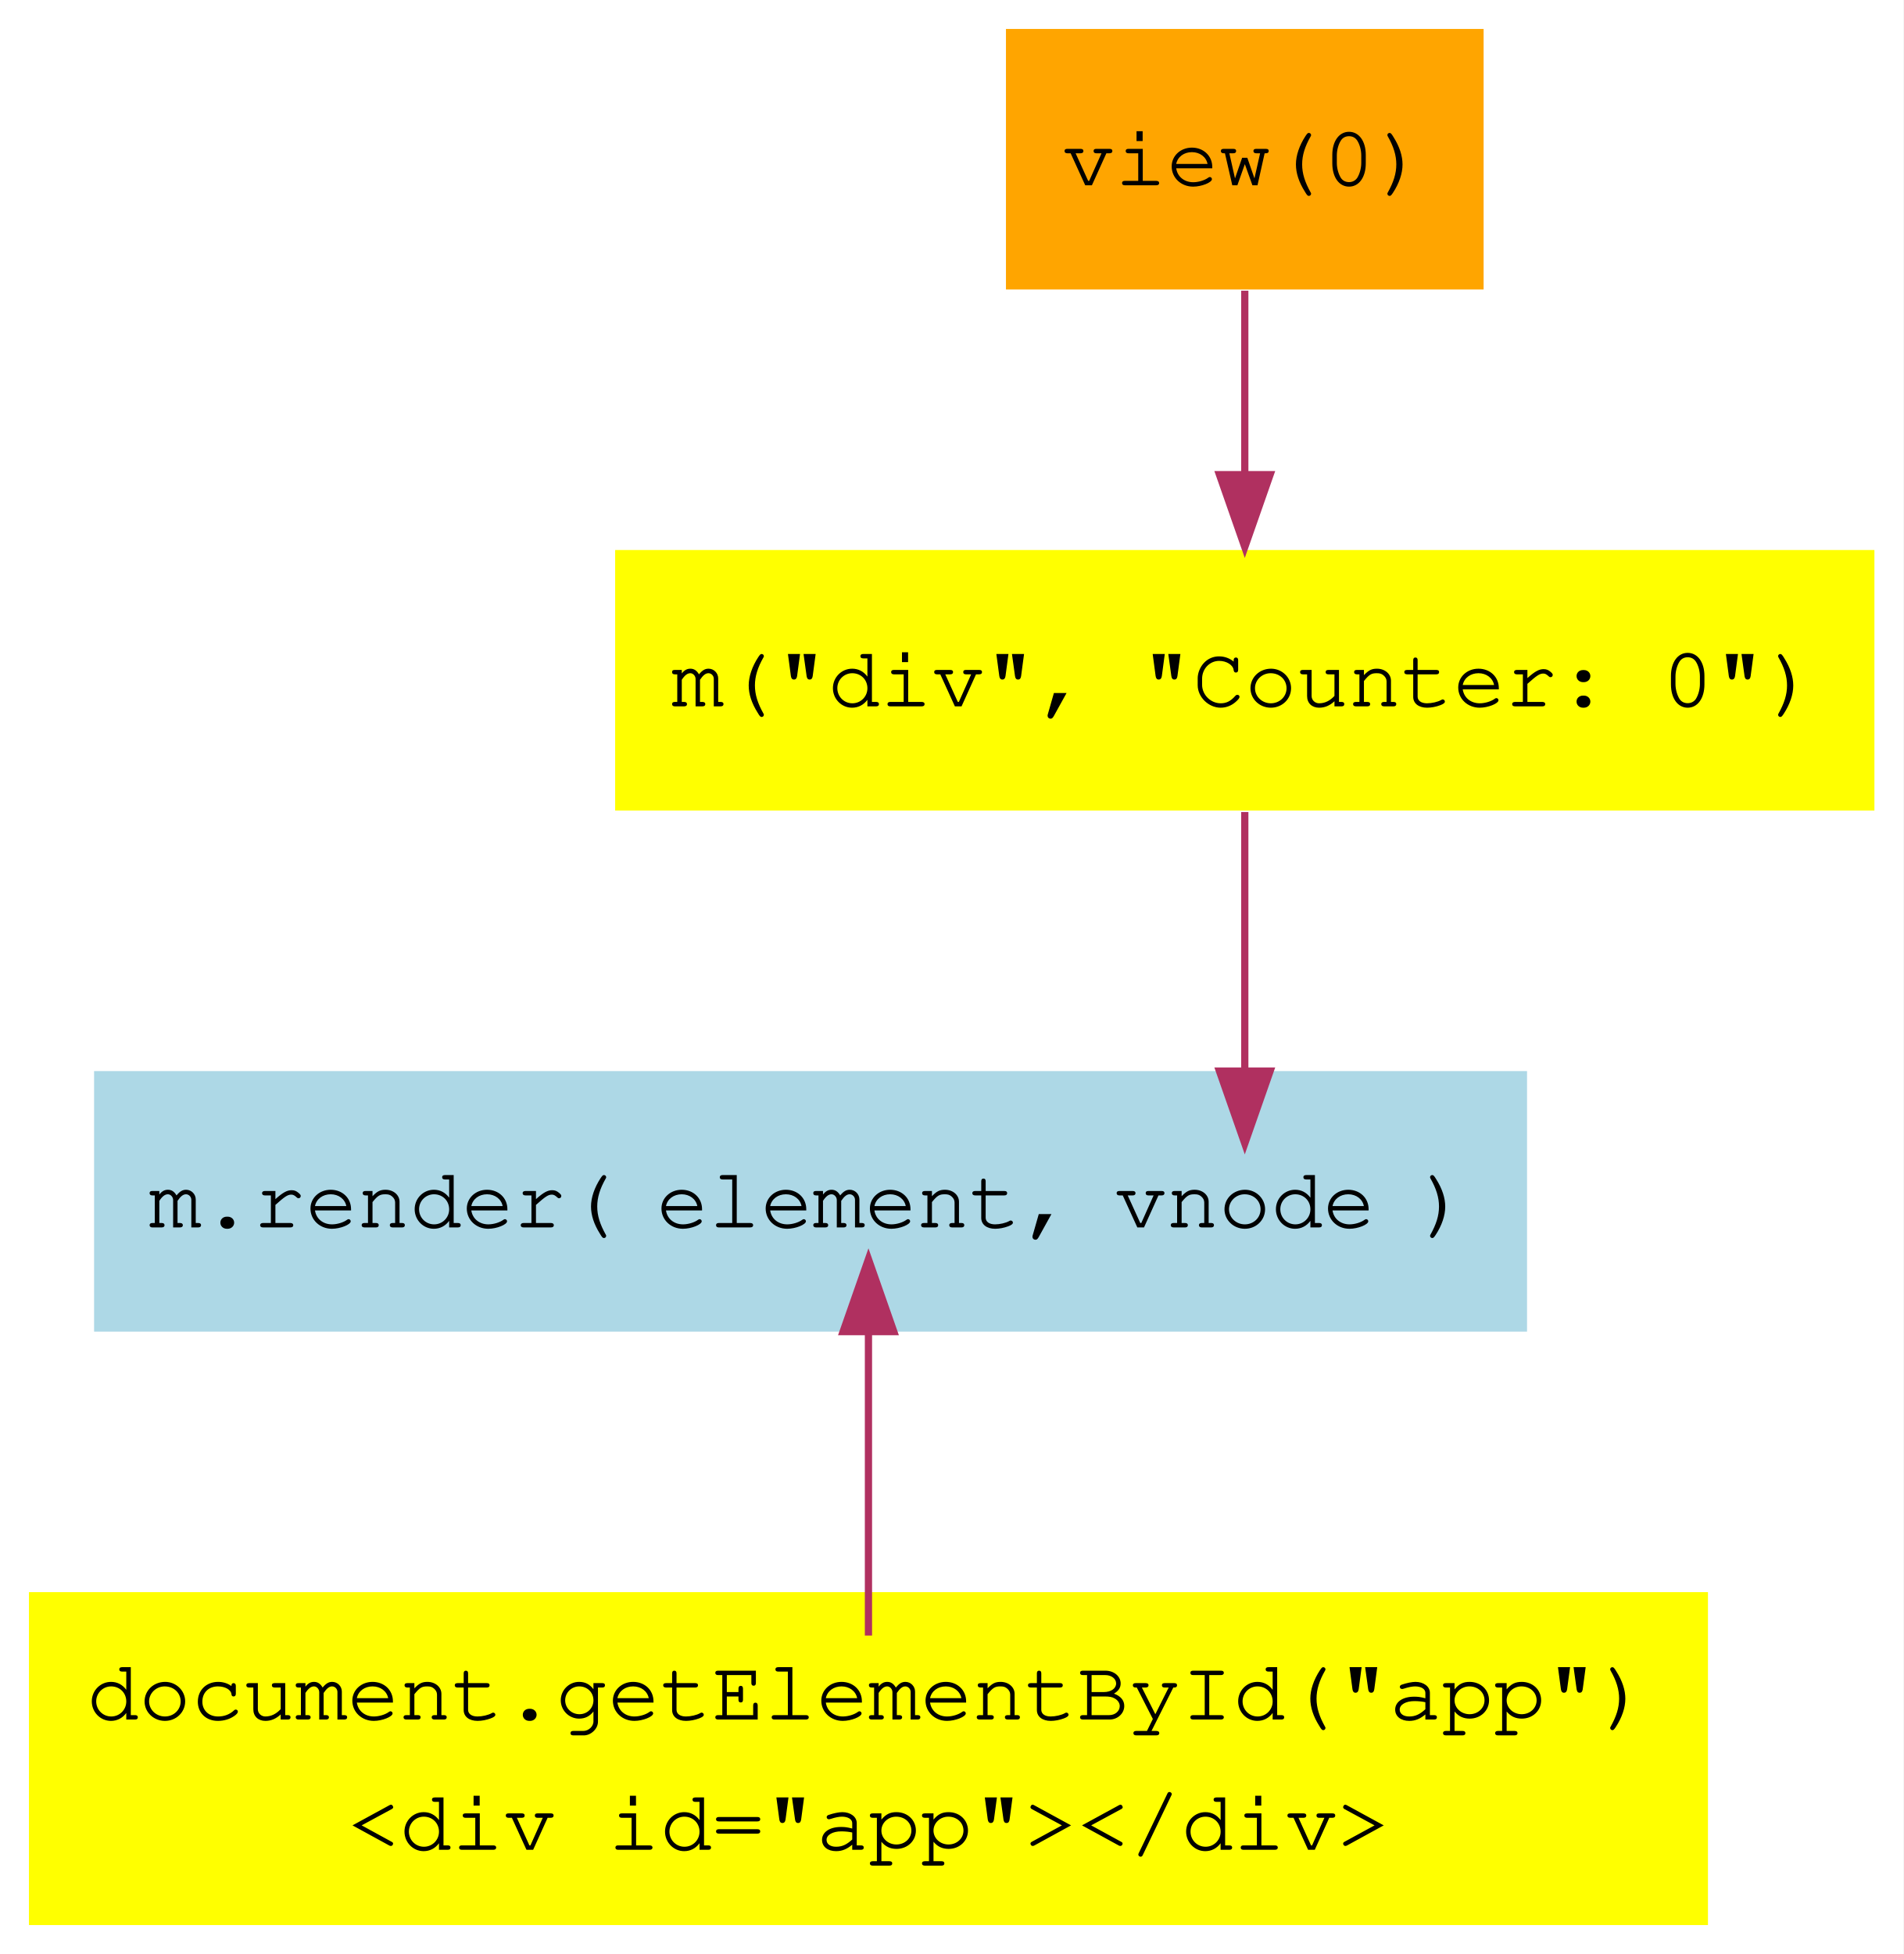
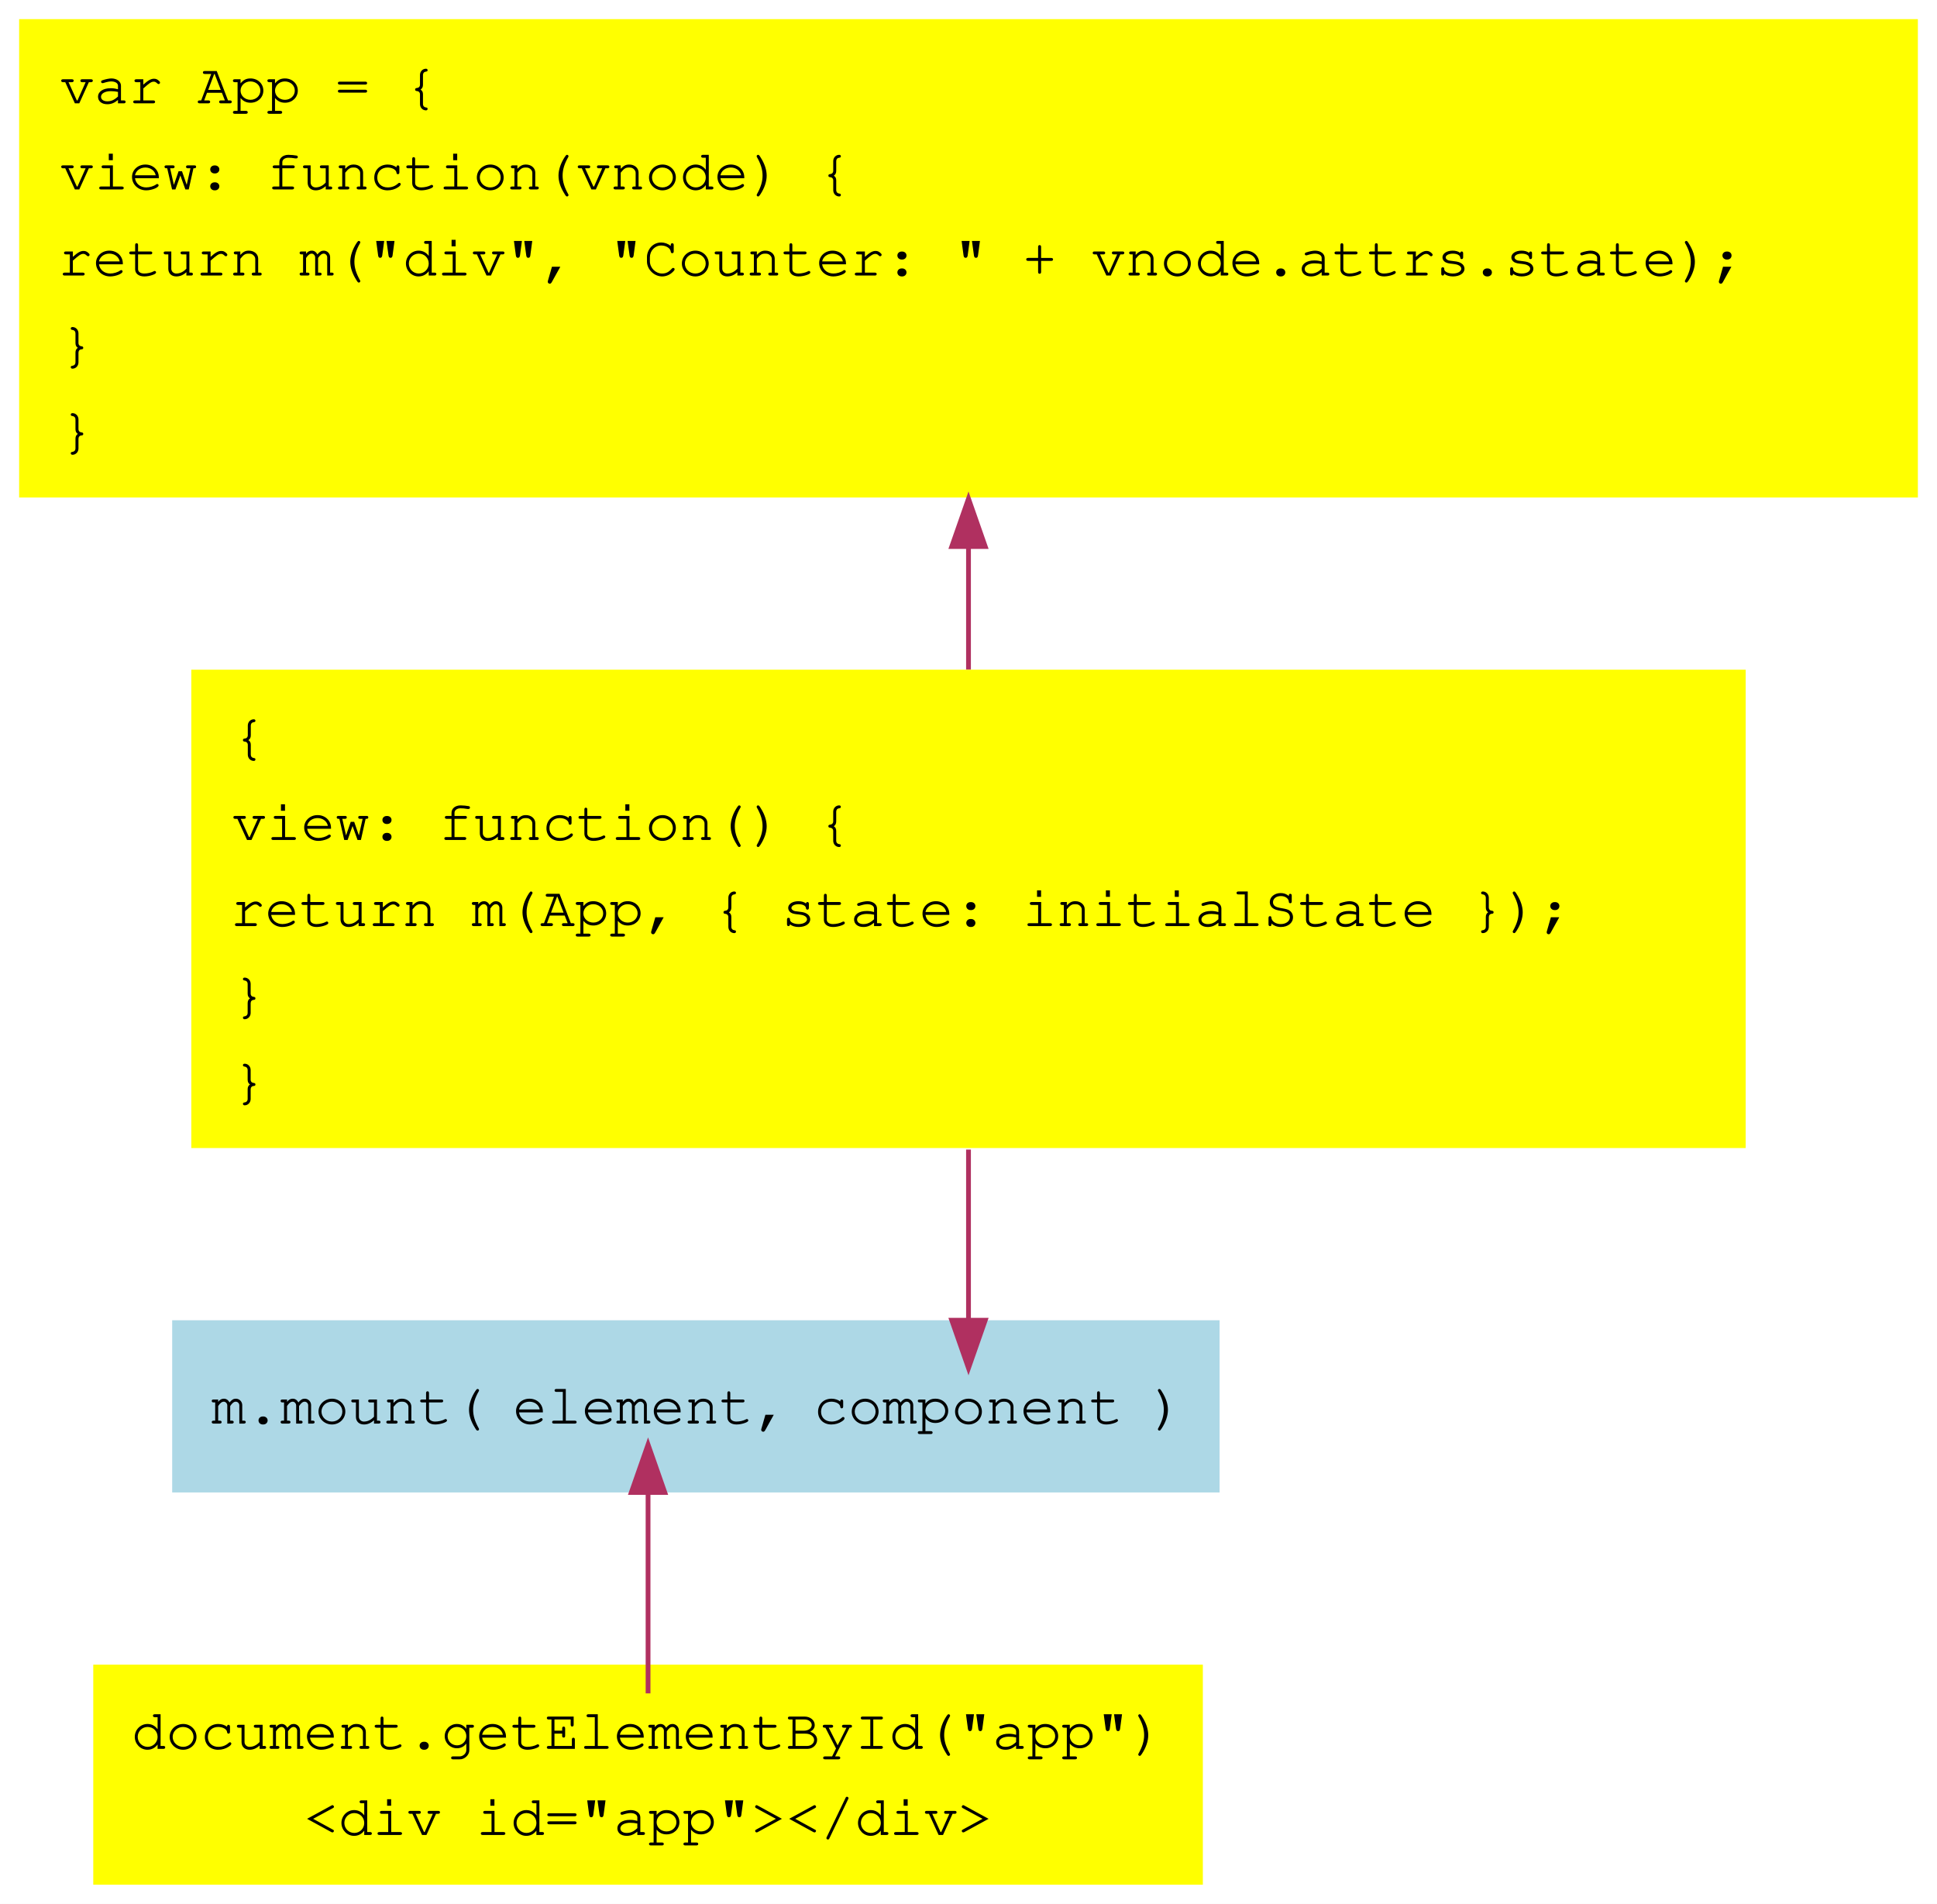
- <svg xmlns="http://www.w3.org/2000/svg" width="263pt" height="270pt" viewBox="0.00 0.00 263.00 270.00">
-   <g id="graph0" class="graph" transform="scale(1 1) rotate(0) translate(4 266)">
-     <polygon fill="#ffffff" stroke="transparent" points="-4,4 -4,-266 259,-266 259,4 -4,4" />
+ <svg xmlns="http://www.w3.org/2000/svg" width="405pt" height="398pt" viewBox="0.00 0.00 405.00 398.00">
+   <g id="graph0" class="graph" transform="scale(1 1) rotate(0) translate(4 394)">
+     <polygon fill="#ffffff" stroke="transparent" points="-4,4 -4,-394 401,-394 401,4 -4,4" />
    <g id="node1" class="node">
-       <polygon fill="#add8e6" stroke="transparent" points="207,-118 9,-118 9,-82 207,-82 207,-118" />
-       <text text-anchor="start" x="16.595" y="-96.4" font-family="Courier,monospace" font-size="12.00" fill="#000000">m.render(</text>
-       <text text-anchor="start" x="86.695" y="-96.4" font-family="Courier,monospace" font-size="12.00" fill="#000000">element,</text>
-       <text text-anchor="start" x="149.997" y="-96.4" font-family="Courier,monospace" font-size="12.00" fill="#000000">vnode</text>
-       <text text-anchor="start" x="191.899" y="-96.4" font-family="Courier,monospace" font-size="12.00" fill="#000000">)</text>
+       <polygon fill="#add8e6" stroke="transparent" points="251,-118 32,-118 32,-82 251,-82 251,-118" />
+       <text text-anchor="start" x="40.195" y="-96.4" font-family="Courier,monospace" font-size="12.00" fill="#000000">m.mount(</text>
+       <text text-anchor="start" x="103.195" y="-96.4" font-family="Courier,monospace" font-size="12.00" fill="#000000">element,</text>
+       <text text-anchor="start" x="166.095" y="-96.4" font-family="Courier,monospace" font-size="12.00" fill="#000000">component</text>
+       <text text-anchor="start" x="236.399" y="-96.4" font-family="Courier,monospace" font-size="12.00" fill="#000000">)</text>
    </g>
    <g id="node2" class="node">
-       <polygon fill="#ffff00" stroke="transparent" points="232,-46 0,-46 0,0 232,0 232,-46" />
-       <text text-anchor="start" x="7.982" y="-28.4" font-family="Courier,monospace" font-size="12.00" fill="#000000">document.getElementById("app")</text>
-       <text text-anchor="start" x="43.988" y="-10.4" font-family="Courier,monospace" font-size="12.00" fill="#000000">&lt;div id="app"&gt;&lt;/div&gt;</text>
+       <polygon fill="#ffff00" stroke="transparent" points="247.5,-46 15.5,-46 15.5,0 247.5,0 247.5,-46" />
+       <text text-anchor="start" x="23.482" y="-28.4" font-family="Courier,monospace" font-size="12.00" fill="#000000">document.getElementById("app")</text>
+       <text text-anchor="start" x="59.488" y="-10.4" font-family="Courier,monospace" font-size="12.00" fill="#000000">&lt;div id="app"&gt;&lt;/div&gt;</text>
    </g>
    <g id="edge1" class="edge">
-       <path fill="none" stroke="#b03060" d="M116,-81.872C116,-66.526 116,-59.319 116,-40" />
-       <polygon fill="#b03060" stroke="#b03060" points="112.5,-82 116,-92 119.5,-82 112.5,-82" />
+       <path fill="none" stroke="#b03060" d="M131.5,-81.872C131.5,-66.526 131.5,-59.319 131.5,-40" />
+       <polygon fill="#b03060" stroke="#b03060" points="128,-82 131.5,-92 135,-82 128,-82" />
    </g>
    <g id="node3" class="node">
-       <polygon fill="#ffff00" stroke="transparent" points="255,-190 81,-190 81,-154 255,-154 255,-190" />
-       <text text-anchor="start" x="88.787" y="-168.4" font-family="Courier,monospace" font-size="12.00" fill="#000000">m("div", "Counter: 0")</text>
+       <polygon fill="#ffff00" stroke="transparent" points="361,-254 36,-254 36,-154 361,-154 361,-254" />
+       <text text-anchor="start" x="44.5" y="-236.4" font-family="Courier,monospace" font-size="12.00" fill="#000000">{</text>
+       <text text-anchor="start" x="44.5" y="-218.4" font-family="Courier,monospace" font-size="12.00" fill="#000000">  view: function() { </text>
+       <text text-anchor="start" x="44.175" y="-200.4" font-family="Courier,monospace" font-size="12.00" fill="#000000">    return m(App, { state: initialState });</text>
+       <text text-anchor="start" x="44.5" y="-182.4" font-family="Courier,monospace" font-size="12.00" fill="#000000">  }</text>
+       <text text-anchor="start" x="44.5" y="-164.4" font-family="Courier,monospace" font-size="12.00" fill="#000000">}</text>
    </g>
    <g id="edge2" class="edge">
-       <path fill="none" stroke="#b03060" d="M168,-153.793C168,-143.787 168,-130.892 168,-118.365" />
-       <polygon fill="#b03060" stroke="#b03060" points="171.5,-118 168,-108 164.5,-118 171.5,-118" />
+       <path fill="none" stroke="#b03060" d="M198.5,-153.678C198.5,-142.292 198.5,-130.067 198.5,-118.249" />
+       <polygon fill="#b03060" stroke="#b03060" points="202,-118 198.5,-108 195,-118 202,-118" />
    </g>
    <g id="node4" class="node">
-       <polygon fill="#ffa500" stroke="transparent" points="201,-262 135,-262 135,-226 201,-226 201,-262" />
-       <text text-anchor="start" x="142.796" y="-240.4" font-family="Courier,monospace" font-size="12.00" fill="#000000">view(0)</text>
+       <polygon fill="#ffff00" stroke="transparent" points="397,-390 0,-390 0,-290 397,-290 397,-390" />
+       <text text-anchor="start" x="8.5" y="-372.4" font-family="Courier,monospace" font-size="12.00" fill="#000000">var App = {</text>
+       <text text-anchor="start" x="8.5" y="-354.4" font-family="Courier,monospace" font-size="12.00" fill="#000000">  view: function(vnode) { </text>
+       <text text-anchor="start" x="8.169" y="-336.4" font-family="Courier,monospace" font-size="12.00" fill="#000000">    return m("div", "Counter: " + vnode.attrs.state);</text>
+       <text text-anchor="start" x="8.5" y="-318.4" font-family="Courier,monospace" font-size="12.00" fill="#000000">  }</text>
+       <text text-anchor="start" x="8.5" y="-300.4" font-family="Courier,monospace" font-size="12.00" fill="#000000">}</text>
    </g>
    <g id="edge3" class="edge">
-       <path fill="none" stroke="#b03060" d="M168,-225.831C168,-218.131 168,-208.974 168,-200.417" />
-       <polygon fill="#b03060" stroke="#b03060" points="171.5,-200.413 168,-190.413 164.5,-200.413 171.5,-200.413" />
+       <path fill="none" stroke="#b03060" d="M198.5,-279.489C198.5,-270.987 198.5,-262.326 198.5,-254.048" />
+       <polygon fill="#b03060" stroke="#b03060" points="195,-279.745 198.5,-289.745 202,-279.745 195,-279.745" />
    </g>
  </g>
</svg>
